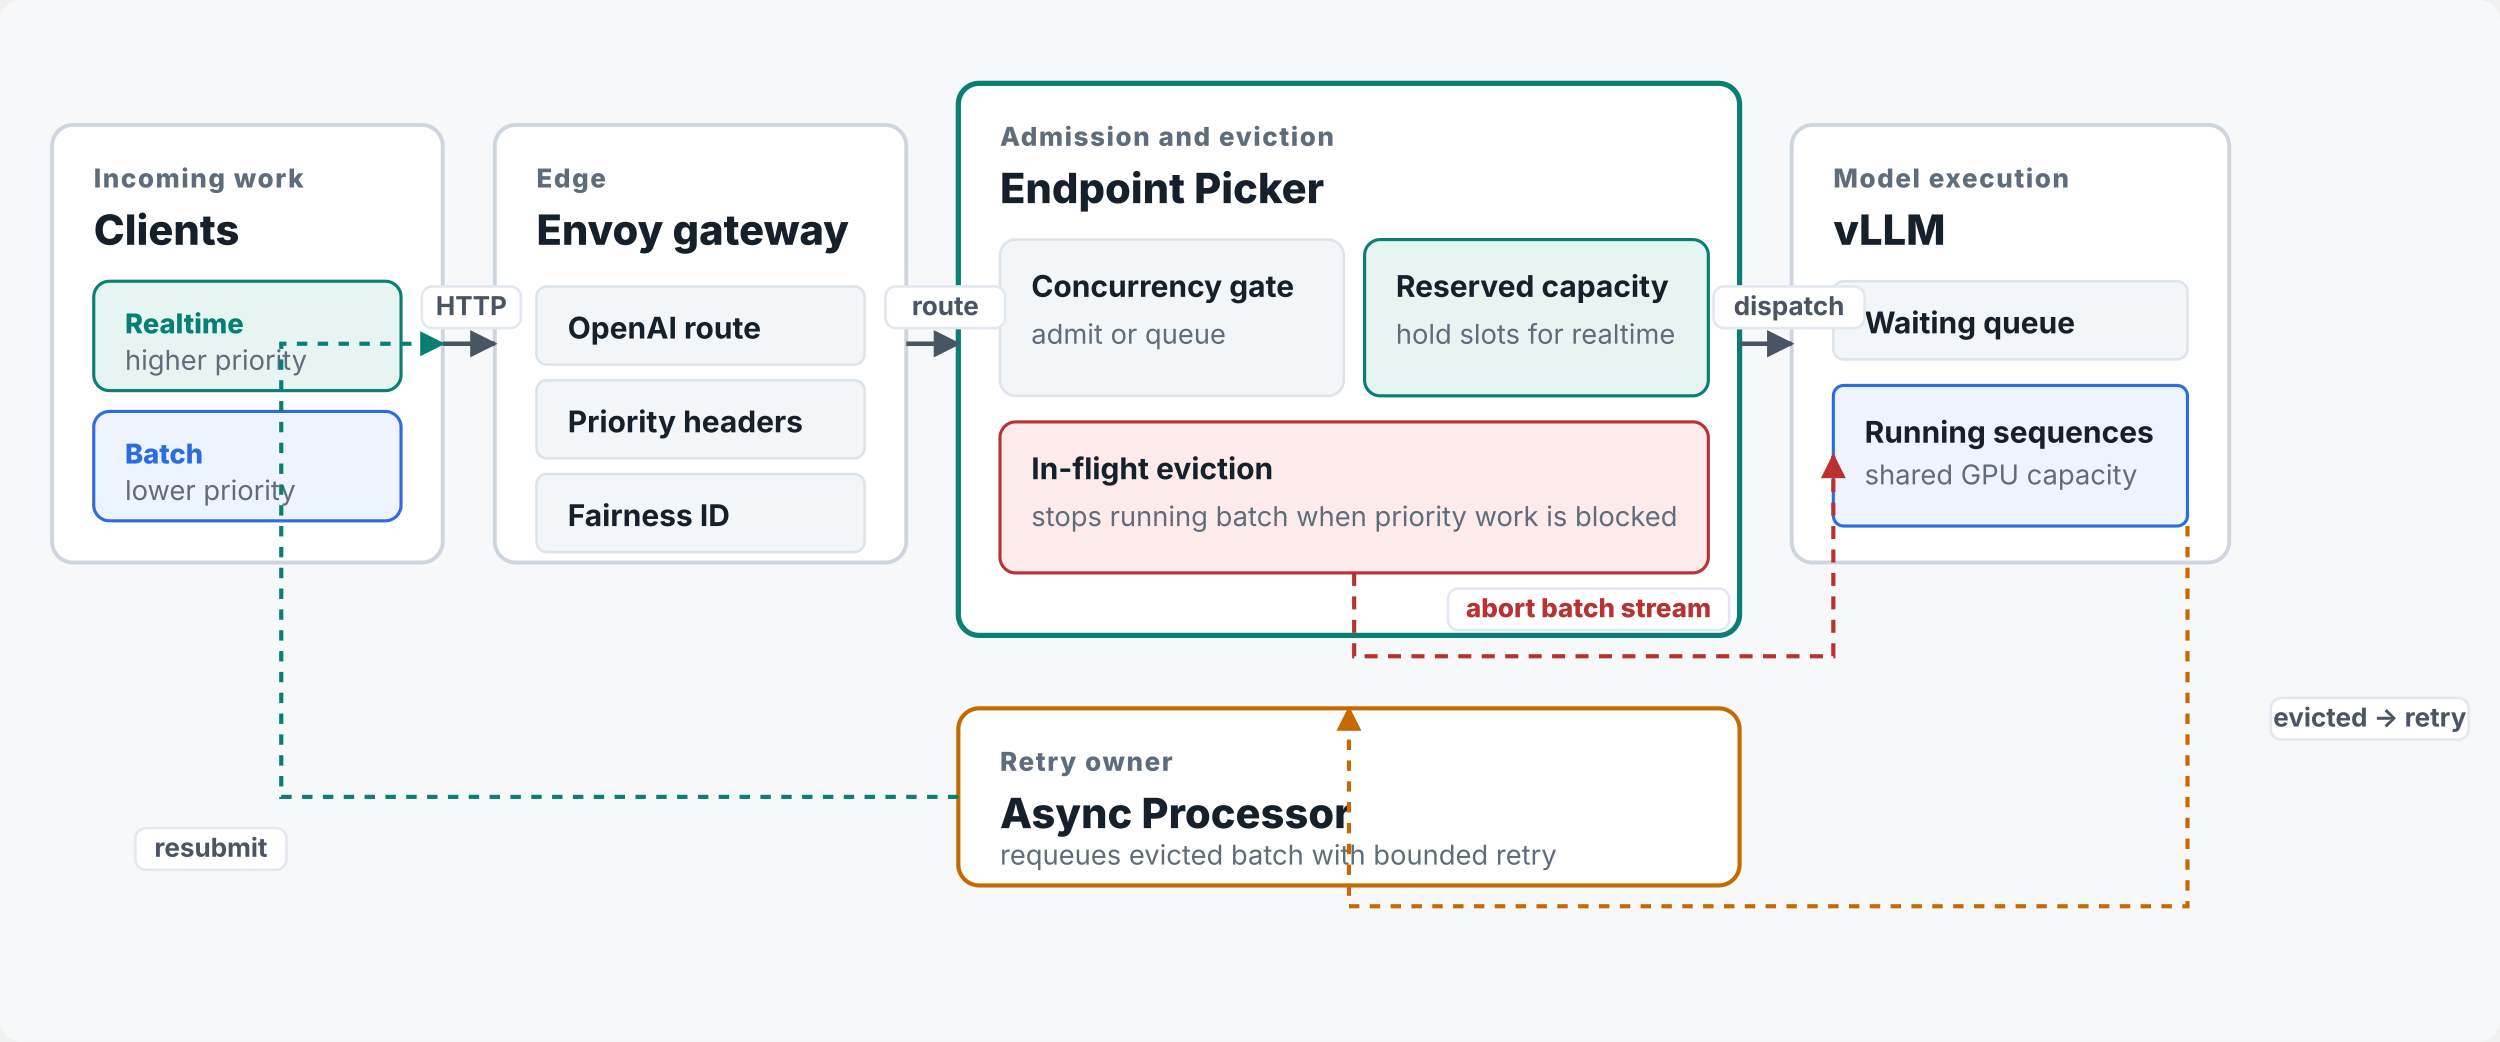
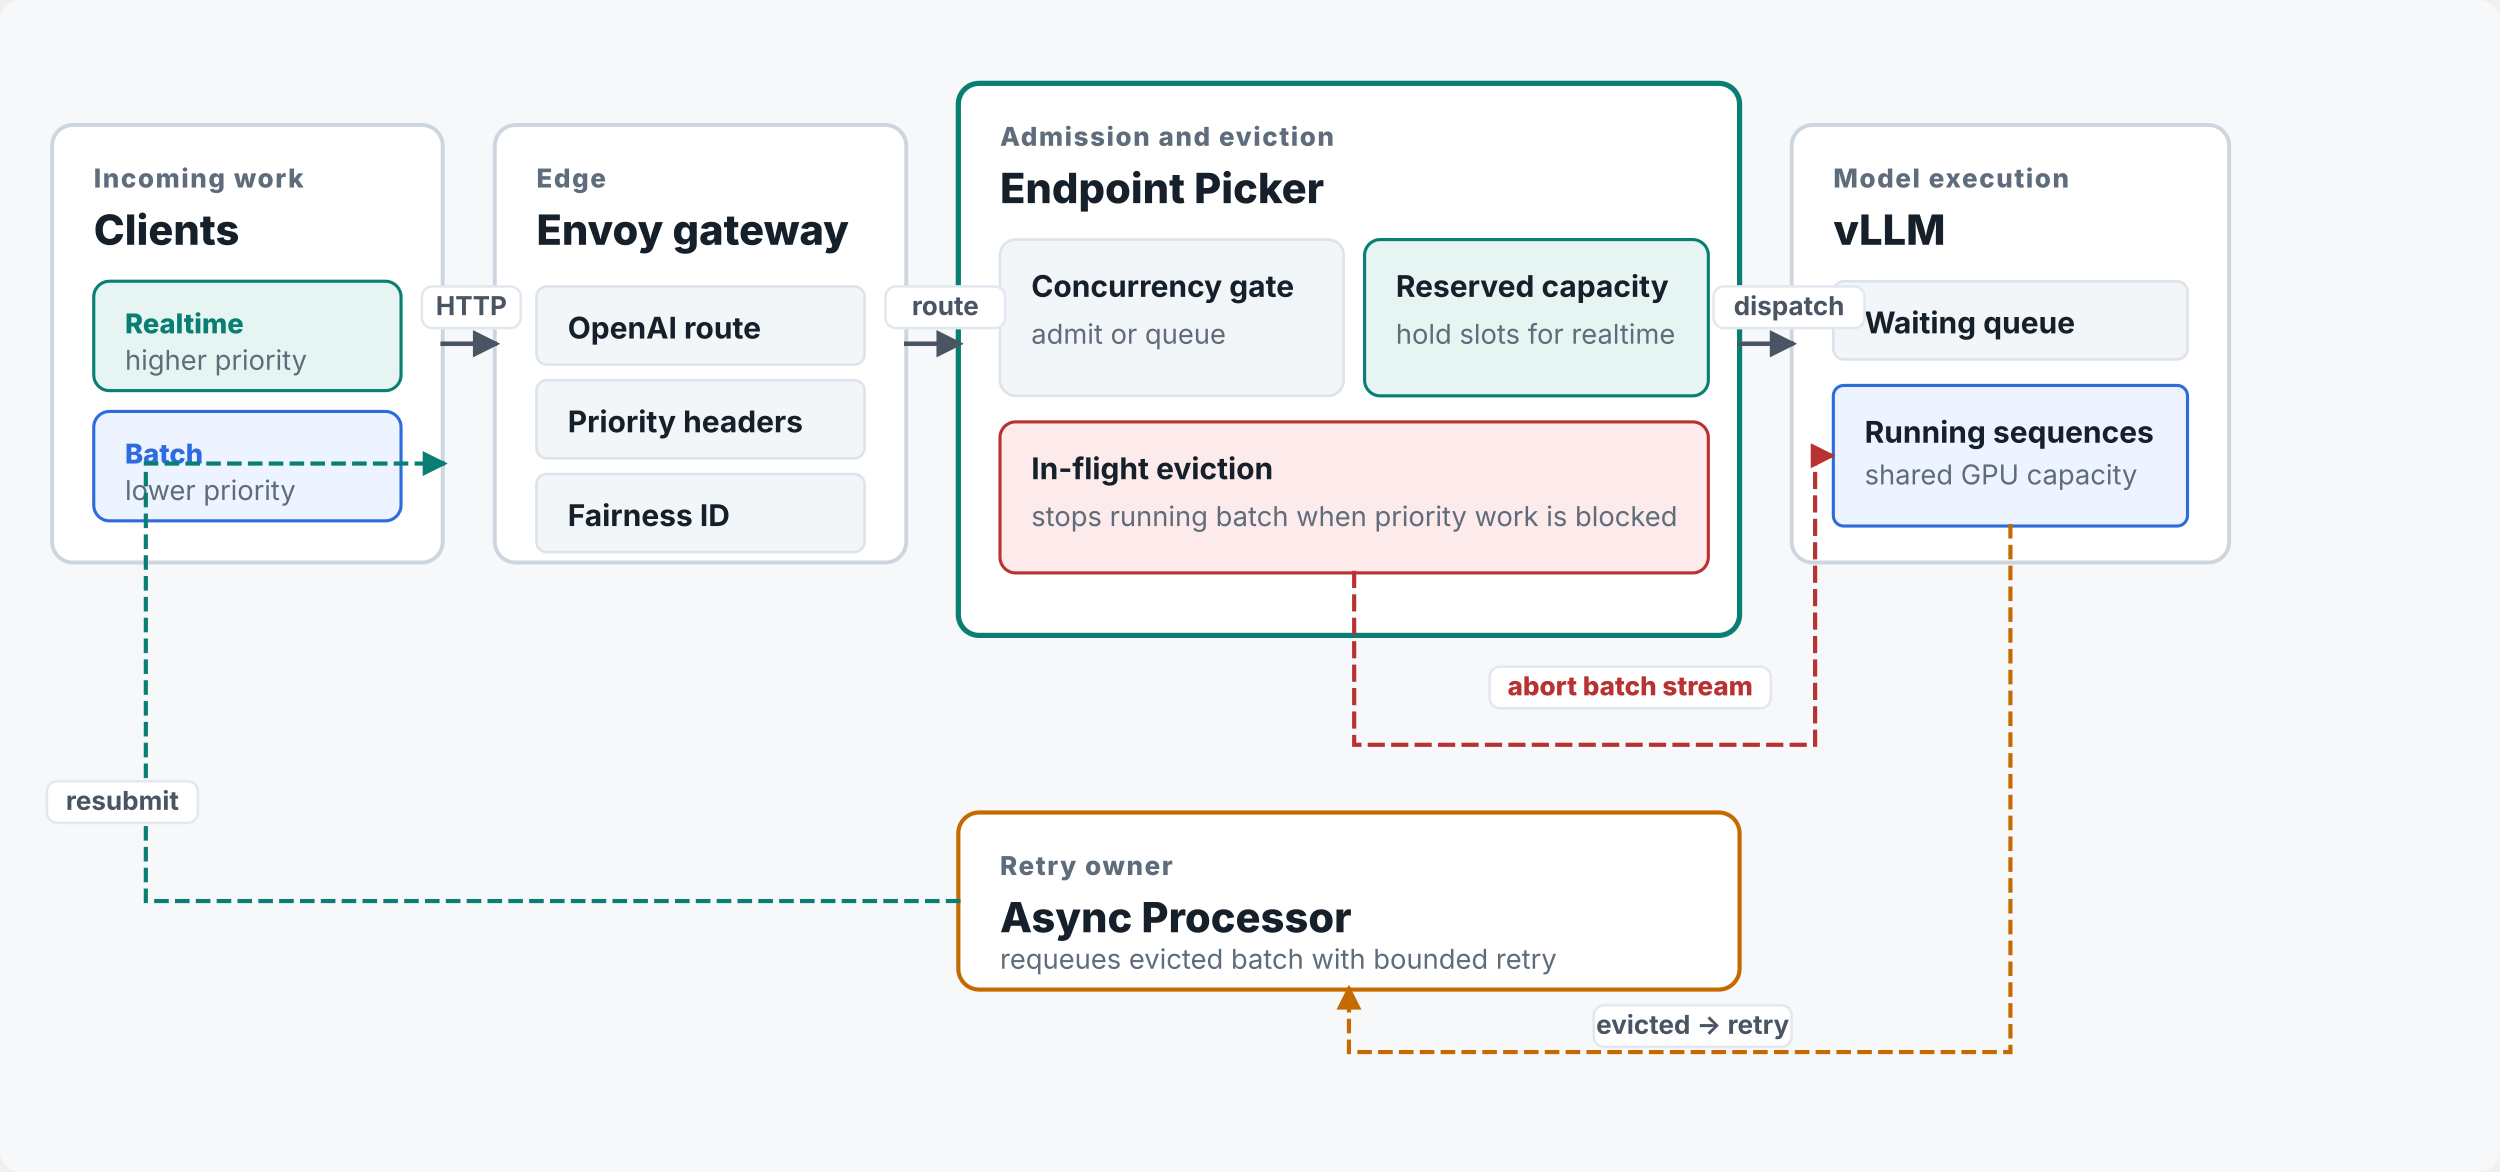
- <svg xmlns="http://www.w3.org/2000/svg" width="960" height="400" viewBox="0 0 960 400" role="img" aria-labelledby="takeaways-arch-title takeaways-arch-desc">
+ <svg xmlns="http://www.w3.org/2000/svg" width="960" height="450" viewBox="0 0 960 450" role="img" aria-labelledby="takeaways-arch-title takeaways-arch-desc">
  <style>
    text { font-family: Inter, ui-sans-serif, system-ui, sans-serif; letter-spacing: 0; }
    .kicker { fill: #5f6c7b; font-size: 10px; font-weight: 800; letter-spacing: 0.06em; text-transform: uppercase; }
    .title { fill: #15202b; font-size: 16px; font-weight: 800; }
    .label { fill: #15202b; font-size: 11.5px; font-weight: 700; }
    .copy { fill: #5f6c7b; font-size: 10.5px; }
    .flow { fill: #4a5563; font-size: 10px; font-weight: 700; }
    .lane-realtime { fill: #087f72; font-size: 10.5px; font-weight: 800; }
    .lane-batch { fill: #2d6cdf; font-size: 10.5px; font-weight: 800; }
    .callout { fill: #b83232; font-size: 10px; font-weight: 800; }
    .pill { fill: #fff; stroke: #e2e8f0; stroke-width: 1; }
+     .route { fill: none; stroke-linecap: square; stroke-linejoin: miter; }
  </style>
  <defs>
-     <marker id="arrow" viewBox="0 0 10 10" refX="9" refY="5" markerWidth="6" markerHeight="6" orient="auto">
+     <marker id="arrow" viewBox="0 0 10 10" refX="8" refY="5" markerWidth="6" markerHeight="6" orient="auto">
      <path d="M 0 0 L 10 5 L 0 10 z" fill="#4a5563" />
    </marker>
-     <marker id="arrow-teal" viewBox="0 0 10 10" refX="9" refY="5" markerWidth="6" markerHeight="6" orient="auto">
+     <marker id="arrow-teal" viewBox="0 0 10 10" refX="8" refY="5" markerWidth="6" markerHeight="6" orient="auto">
      <path d="M 0 0 L 10 5 L 0 10 z" fill="#087f72" />
    </marker>
-     <marker id="arrow-red" viewBox="0 0 10 10" refX="9" refY="5" markerWidth="6" markerHeight="6" orient="auto">
+     <marker id="arrow-red" viewBox="0 0 10 10" refX="8" refY="5" markerWidth="6" markerHeight="6" orient="auto">
      <path d="M 0 0 L 10 5 L 0 10 z" fill="#b83232" />
    </marker>
-     <marker id="arrow-amber" viewBox="0 0 10 10" refX="9" refY="5" markerWidth="6" markerHeight="6" orient="auto">
+     <marker id="arrow-amber" viewBox="0 0 10 10" refX="8" refY="5" markerWidth="6" markerHeight="6" orient="auto">
      <path d="M 0 0 L 10 5 L 0 10 z" fill="#c56a00" />
    </marker>
  </defs>
-   <rect width="960" height="400" fill="#f7f8fa" rx="8" />
+   <rect width="960" height="450" fill="#f7f8fa" rx="8" />
  <g id="clients">
    <rect x="20" y="48" width="150" height="168" fill="#fff" stroke="#cdd5df" stroke-width="1.5" rx="8" />
    <text class="kicker" x="36" y="72">Incoming work</text>
    <text class="title" x="36" y="94">Clients</text>
    <rect x="36" y="108" width="118" height="42" fill="#e7f5f2" stroke="#087f72" stroke-width="1.2" rx="6" />
    <text class="lane-realtime" x="48" y="128">Realtime</text>
    <text class="copy" x="48" y="142">higher priority</text>
    <rect x="36" y="158" width="118" height="42" fill="#edf3ff" stroke="#2d6cdf" stroke-width="1.2" rx="6" />
    <text class="lane-batch" x="48" y="178">Batch</text>
    <text class="copy" x="48" y="192">lower priority</text>
  </g>
  <g id="envoy">
    <rect x="190" y="48" width="158" height="168" fill="#fff" stroke="#cdd5df" stroke-width="1.5" rx="8" />
    <text class="kicker" x="206" y="72">Edge</text>
    <text class="title" x="206" y="94">Envoy gateway</text>
    <rect x="206" y="110" width="126" height="30" fill="#f3f6f8" stroke="#dde3ea" rx="4" />
    <text class="label" x="218" y="130">OpenAI route</text>
    <rect x="206" y="146" width="126" height="30" fill="#f3f6f8" stroke="#dde3ea" rx="4" />
    <text class="label" x="218" y="166">Priority headers</text>
    <rect x="206" y="182" width="126" height="30" fill="#f3f6f8" stroke="#dde3ea" rx="4" />
    <text class="label" x="218" y="202">Fairness ID</text>
  </g>
  <g id="epp">
    <rect x="368" y="32" width="300" height="212" fill="#fff" stroke="#087f72" stroke-width="2" rx="8" />
    <text class="kicker" x="384" y="56">Admission and eviction</text>
    <text class="title" x="384" y="78">Endpoint Picker</text>
    <rect x="384" y="92" width="132" height="60" fill="#f3f6f8" stroke="#dde3ea" rx="6" />
    <text class="label" x="396" y="114">Concurrency gate</text>
    <text class="copy" x="396" y="132">admit or queue</text>
    <rect x="524" y="92" width="132" height="60" fill="#e7f5f2" stroke="#087f72" stroke-width="1.2" rx="6" />
    <text class="label" x="536" y="114">Reserved capacity</text>
    <text class="copy" x="536" y="132">hold slots for realtime</text>
    <rect x="384" y="162" width="272" height="58" fill="#fdeaea" stroke="#b83232" stroke-width="1.2" rx="6" />
    <text class="label" x="396" y="184">In-flight eviction</text>
    <text class="copy" x="396" y="202">stops running batch when priority work is blocked</text>
  </g>
  <g id="vllm">
    <rect x="688" y="48" width="168" height="168" fill="#fff" stroke="#cdd5df" stroke-width="1.5" rx="8" />
    <text class="kicker" x="704" y="72">Model execution</text>
    <text class="title" x="704" y="94">vLLM</text>
    <rect x="704" y="108" width="136" height="30" fill="#f3f6f8" stroke="#dde3ea" rx="4" />
    <text class="label" x="716" y="128">Waiting queue</text>
    <rect x="704" y="148" width="136" height="54" fill="#edf3ff" stroke="#2d6cdf" stroke-width="1.2" rx="4" />
    <text class="label" x="716" y="170">Running sequences</text>
    <text class="copy" x="716" y="186">shared GPU capacity</text>
  </g>
  <g id="async">
-     <rect x="368" y="272" width="300" height="68" fill="#fff" stroke="#c56a00" stroke-width="1.6" rx="8" />
-     <text class="kicker" x="384" y="296">Retry owner</text>
-     <text class="title" x="384" y="318">Async Processor</text>
-     <text class="copy" x="384" y="332">requeues evicted batch with bounded retry</text>
+     <rect x="368" y="312" width="300" height="68" fill="#fff" stroke="#c56a00" stroke-width="1.6" rx="8" />
+     <text class="kicker" x="384" y="336">Retry owner</text>
+     <text class="title" x="384" y="358">Async Processor</text>
+     <text class="copy" x="384" y="372">requeues evicted batch with bounded retry</text>
  </g>
-   <path d="M170 132 H190" fill="none" stroke="#4a5563" stroke-width="1.75" marker-end="url(#arrow)" />
-   <path d="M348 132 H368" fill="none" stroke="#4a5563" stroke-width="1.75" marker-end="url(#arrow)" />
-   <path d="M668 132 H688" fill="none" stroke="#4a5563" stroke-width="1.75" marker-end="url(#arrow)" />
-   <path d="M520 220 V252 H704 V175" fill="none" stroke="#b83232" stroke-width="1.6" stroke-dasharray="5 4" marker-end="url(#arrow-red)" />
-   <path d="M840 202 V348 H518 V272" fill="none" stroke="#c56a00" stroke-width="1.6" stroke-dasharray="4 4" marker-end="url(#arrow-amber)" />
-   <path d="M368 306 H108 V132 H170" fill="none" stroke="#087f72" stroke-width="1.6" stroke-dasharray="4 4" marker-end="url(#arrow-teal)" />
-   <g>
+   <g id="routes">
+     <path class="route" d="M170 132 H190" stroke="#4a5563" stroke-width="1.75" marker-end="url(#arrow)" />
+     <path class="route" d="M348 132 H368" stroke="#4a5563" stroke-width="1.75" marker-end="url(#arrow)" />
+     <path class="route" d="M668 132 H688" stroke="#4a5563" stroke-width="1.75" marker-end="url(#arrow)" />
+     <path class="route" d="M520 220 V286 H697 V175 H703" stroke="#b83232" stroke-width="1.6" stroke-dasharray="5 4" marker-end="url(#arrow-red)" />
+     <path class="route" d="M772 202 V404 H518 V380" stroke="#c56a00" stroke-width="1.6" stroke-dasharray="4 4" marker-end="url(#arrow-amber)" />
+     <path class="route" d="M368 346 H56 V178 H170" stroke="#087f72" stroke-width="1.6" stroke-dasharray="4 4" marker-end="url(#arrow-teal)" />
+   </g>
+   <g id="labels">
    <rect class="pill" x="162" y="110" width="38" height="16" rx="4" />
    <text class="flow" x="181" y="121" text-anchor="middle">HTTP</text>
    <rect class="pill" x="340" y="110" width="46" height="16" rx="4" />
    <text class="flow" x="363" y="121" text-anchor="middle">route</text>
    <rect class="pill" x="658" y="110" width="58" height="16" rx="4" />
    <text class="flow" x="687" y="121" text-anchor="middle">dispatch</text>
-   </g>
-   <g>
-     <rect class="pill" x="556" y="226" width="108" height="16" rx="4" />
-     <text class="callout" x="610" y="237" text-anchor="middle">abort batch stream</text>
-   </g>
-   <g>
-     <rect class="pill" x="872" y="268" width="76" height="16" rx="4" />
-     <text class="flow" x="910" y="279" text-anchor="middle" fill="#c56a00">evicted → retry</text>
-   </g>
-   <g>
-     <rect class="pill" x="52" y="318" width="58" height="16" rx="4" />
-     <text class="flow" x="81" y="329" text-anchor="middle" fill="#087f72">resubmit</text>
+     <rect class="pill" x="572" y="256" width="108" height="16" rx="4" />
+     <text class="callout" x="626" y="267" text-anchor="middle">abort batch stream</text>
+     <rect class="pill" x="612" y="386" width="76" height="16" rx="4" />
+     <text class="flow" x="650" y="397" text-anchor="middle" fill="#c56a00">evicted → retry</text>
+     <rect class="pill" x="18" y="300" width="58" height="16" rx="4" />
+     <text class="flow" x="47" y="311" text-anchor="middle" fill="#087f72">resubmit</text>
  </g>
</svg>
